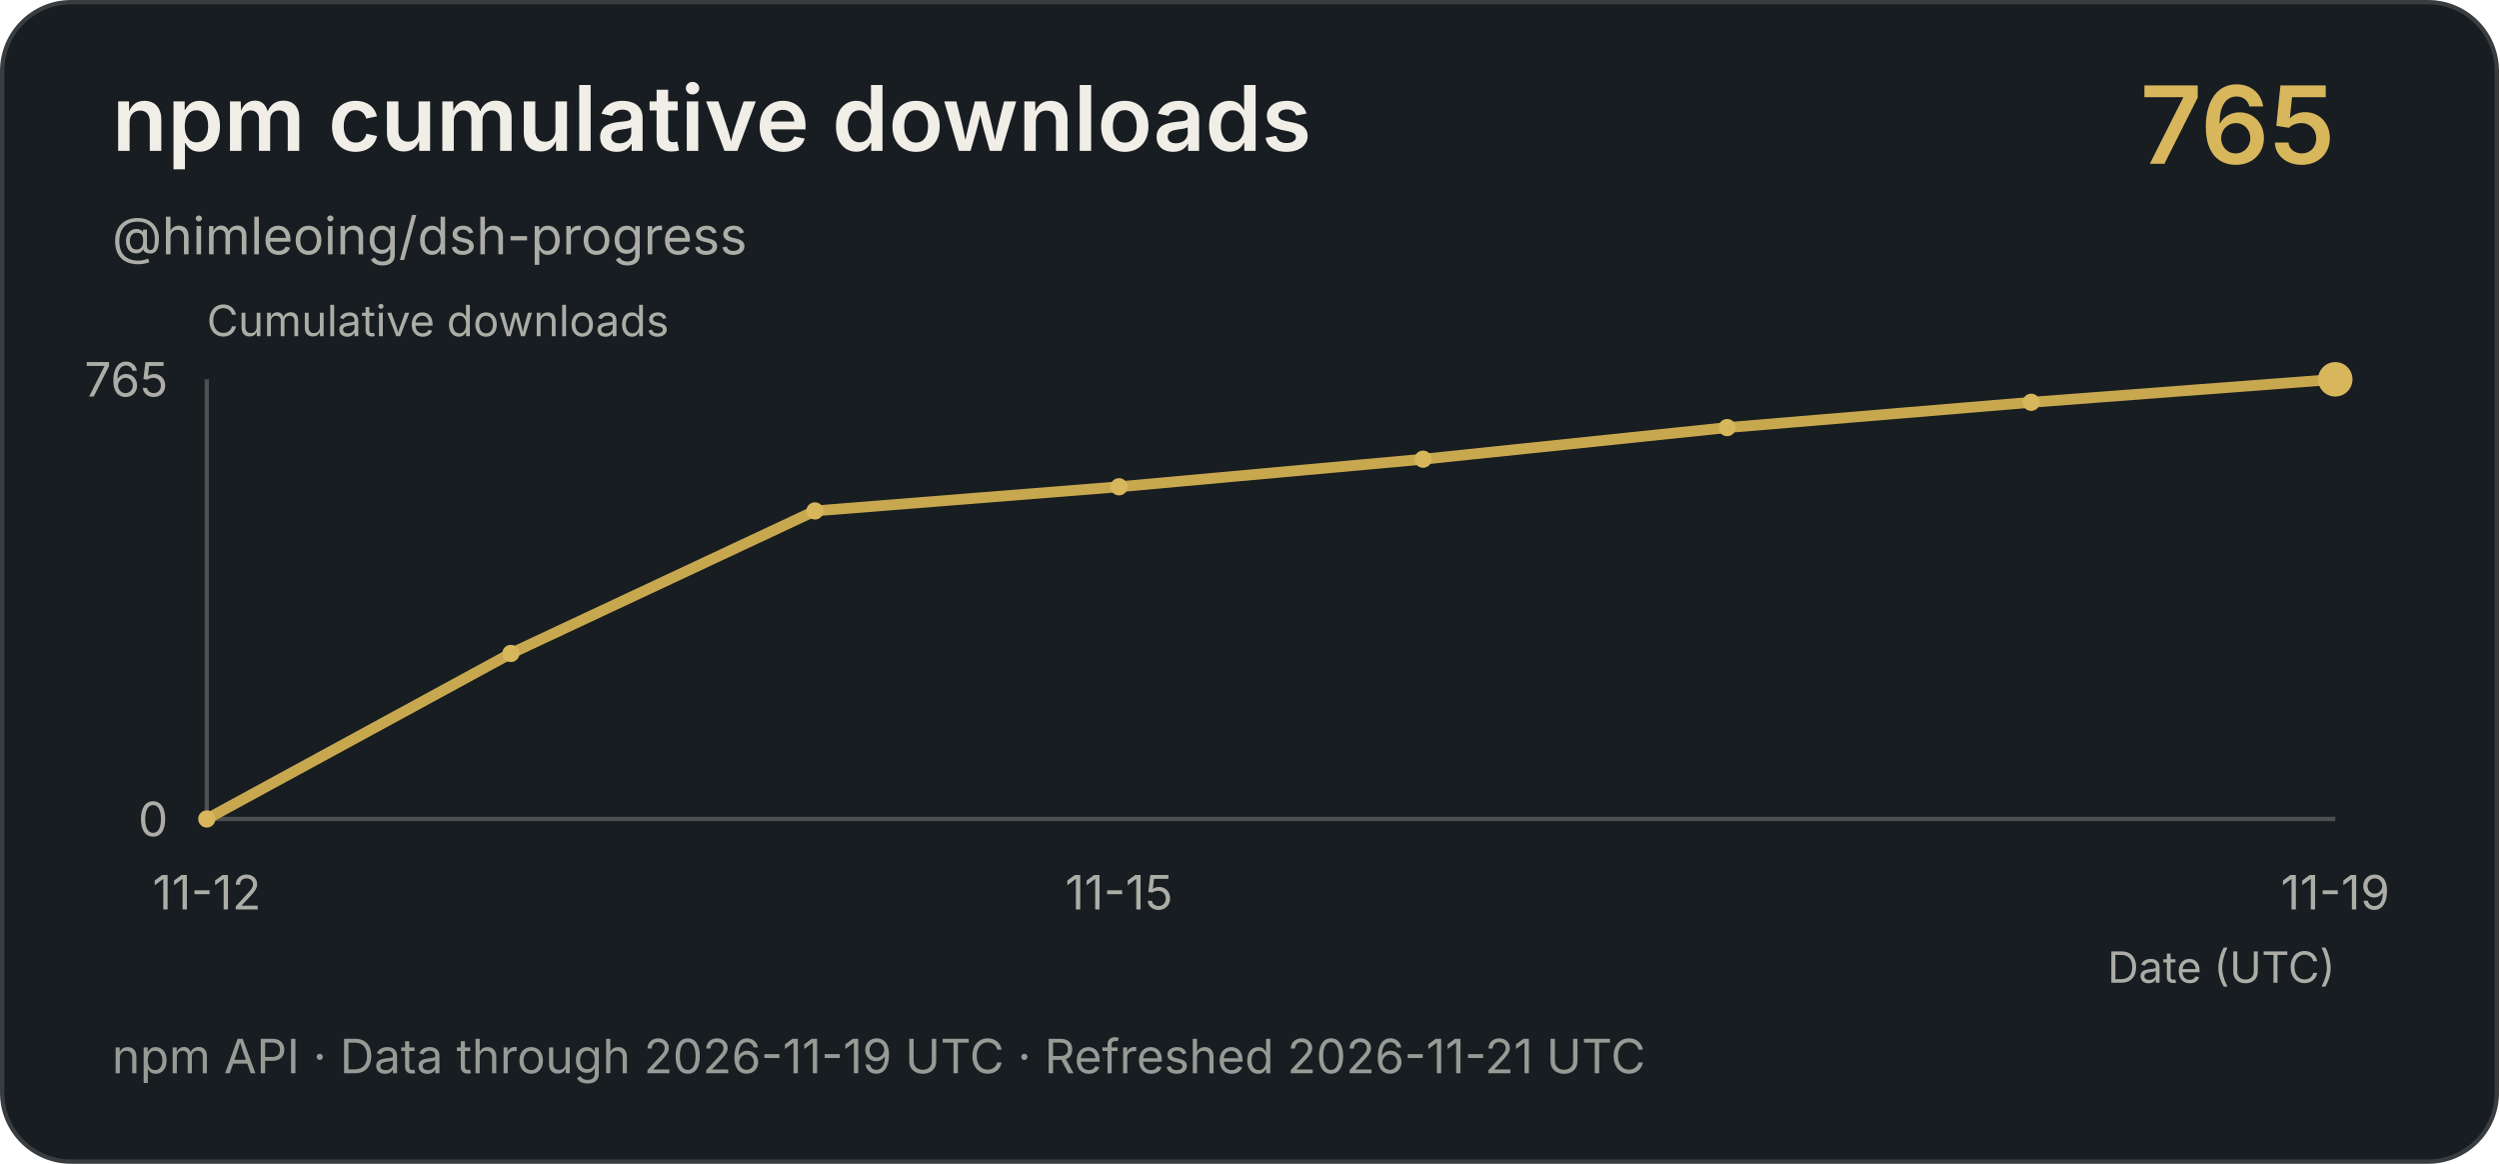
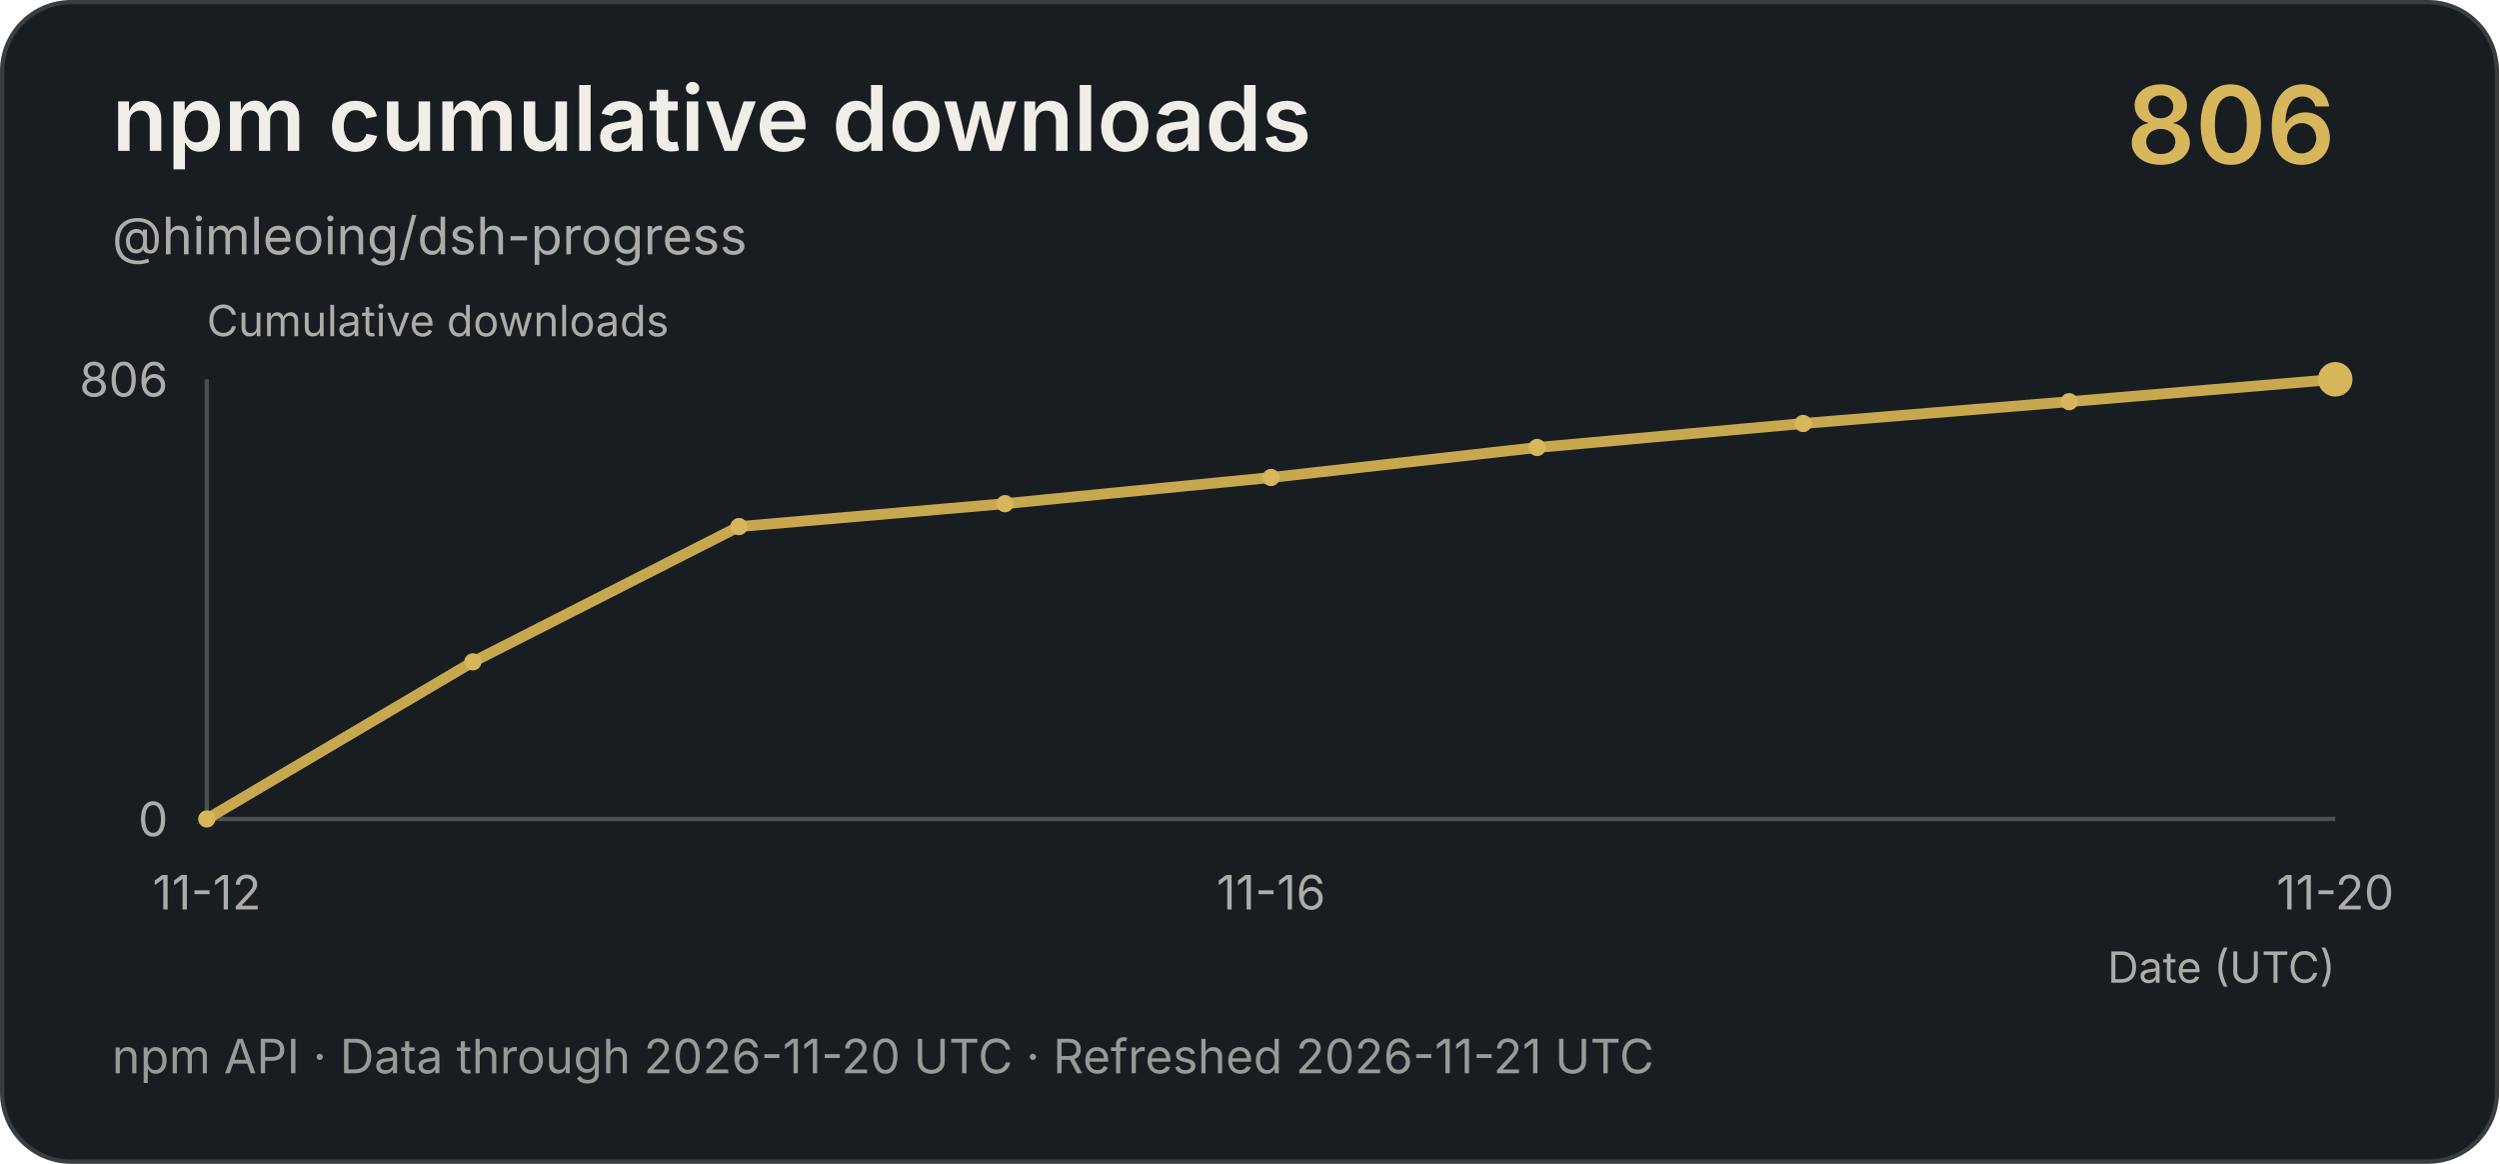
<svg xmlns="http://www.w3.org/2000/svg" width="580" height="270" viewBox="0 0 580 270" role="img" aria-label="npm cumulative downloads">
  <rect x=".5" y=".5" width="579" height="269" rx="16" fill="#181d22" stroke="#393d40" />
  <g font-family="-apple-system,BlinkMacSystemFont,Segoe UI,sans-serif">
    <text x="26" y="35" fill="#f0eee7" font-size="21" font-weight="600">npm cumulative downloads</text>
    <text x="26" y="59" fill="#acada6" font-size="12">@himleoing/dsh-progress</text>
-     <text x="542" y="38" text-anchor="end" fill="#d7b65c" font-size="25" font-weight="600">765</text>
+     <text x="542" y="38" text-anchor="end" fill="#d7b65c" font-size="25" font-weight="600">806</text>
    <text x="48" y="78" fill="#acada6" font-size="10">Cumulative downloads</text>
    <text x="542" y="228" text-anchor="end" fill="#acada6" font-size="10">Date (UTC)</text>
    <path d="M48 88V190H542" fill="none" stroke="#4d504e" />
-     <text x="39" y="92" text-anchor="end" fill="#acada6" font-size="11">765</text>
+     <text x="39" y="92" text-anchor="end" fill="#acada6" font-size="11">806</text>
    <text x="39" y="194" text-anchor="end" fill="#acada6" font-size="11">0</text>
-     <polyline points="48,190 118.571,151.6 189.143,118.533 259.714,112.933 330.286,106.533 400.857,99.2 471.429,93.333 542,88" fill="none" stroke="#c8a84f" stroke-width="2.5" />
+     <polyline points="48,190 109.75,153.553 171.5,122.169 233.25,116.854 295,110.779 356.75,103.819 418.5,98.251 480.25,93.189 542,88" fill="none" stroke="#c8a84f" stroke-width="2.5" />
    <circle cx="48" cy="190" r="2" fill="#d7b65c" />
-     <circle cx="118.571" cy="151.6" r="2" fill="#d7b65c" />
-     <circle cx="189.143" cy="118.533" r="2" fill="#d7b65c" />
-     <circle cx="259.714" cy="112.933" r="2" fill="#d7b65c" />
-     <circle cx="330.286" cy="106.533" r="2" fill="#d7b65c" />
-     <circle cx="400.857" cy="99.2" r="2" fill="#d7b65c" />
-     <circle cx="471.429" cy="93.333" r="2" fill="#d7b65c" />
+     <circle cx="109.75" cy="153.553" r="2" fill="#d7b65c" />
+     <circle cx="171.5" cy="122.169" r="2" fill="#d7b65c" />
+     <circle cx="233.25" cy="116.854" r="2" fill="#d7b65c" />
+     <circle cx="295" cy="110.779" r="2" fill="#d7b65c" />
+     <circle cx="356.75" cy="103.819" r="2" fill="#d7b65c" />
+     <circle cx="418.5" cy="98.251" r="2" fill="#d7b65c" />
+     <circle cx="480.25" cy="93.189" r="2" fill="#d7b65c" />
    <circle cx="542" cy="88" r="4" fill="#d7b65c" />
    <text x="48" y="211" text-anchor="middle" fill="#acada6" font-size="11">11-12</text>
-     <text x="259.714" y="211" text-anchor="middle" fill="#acada6" font-size="11">11-15</text>
-     <text x="542" y="211" text-anchor="middle" fill="#acada6" font-size="11">11-19</text>
-     <text x="26" y="249" fill="#969b95" font-size="11">npm API · Data through 2026-11-19 UTC · Refreshed 2026-11-21 UTC</text>
+     <text x="295" y="211" text-anchor="middle" fill="#acada6" font-size="11">11-16</text>
+     <text x="542" y="211" text-anchor="middle" fill="#acada6" font-size="11">11-20</text>
+     <text x="26" y="249" fill="#969b95" font-size="11">npm API · Data through 2026-11-20 UTC · Refreshed 2026-11-21 UTC</text>
  </g>
</svg>
